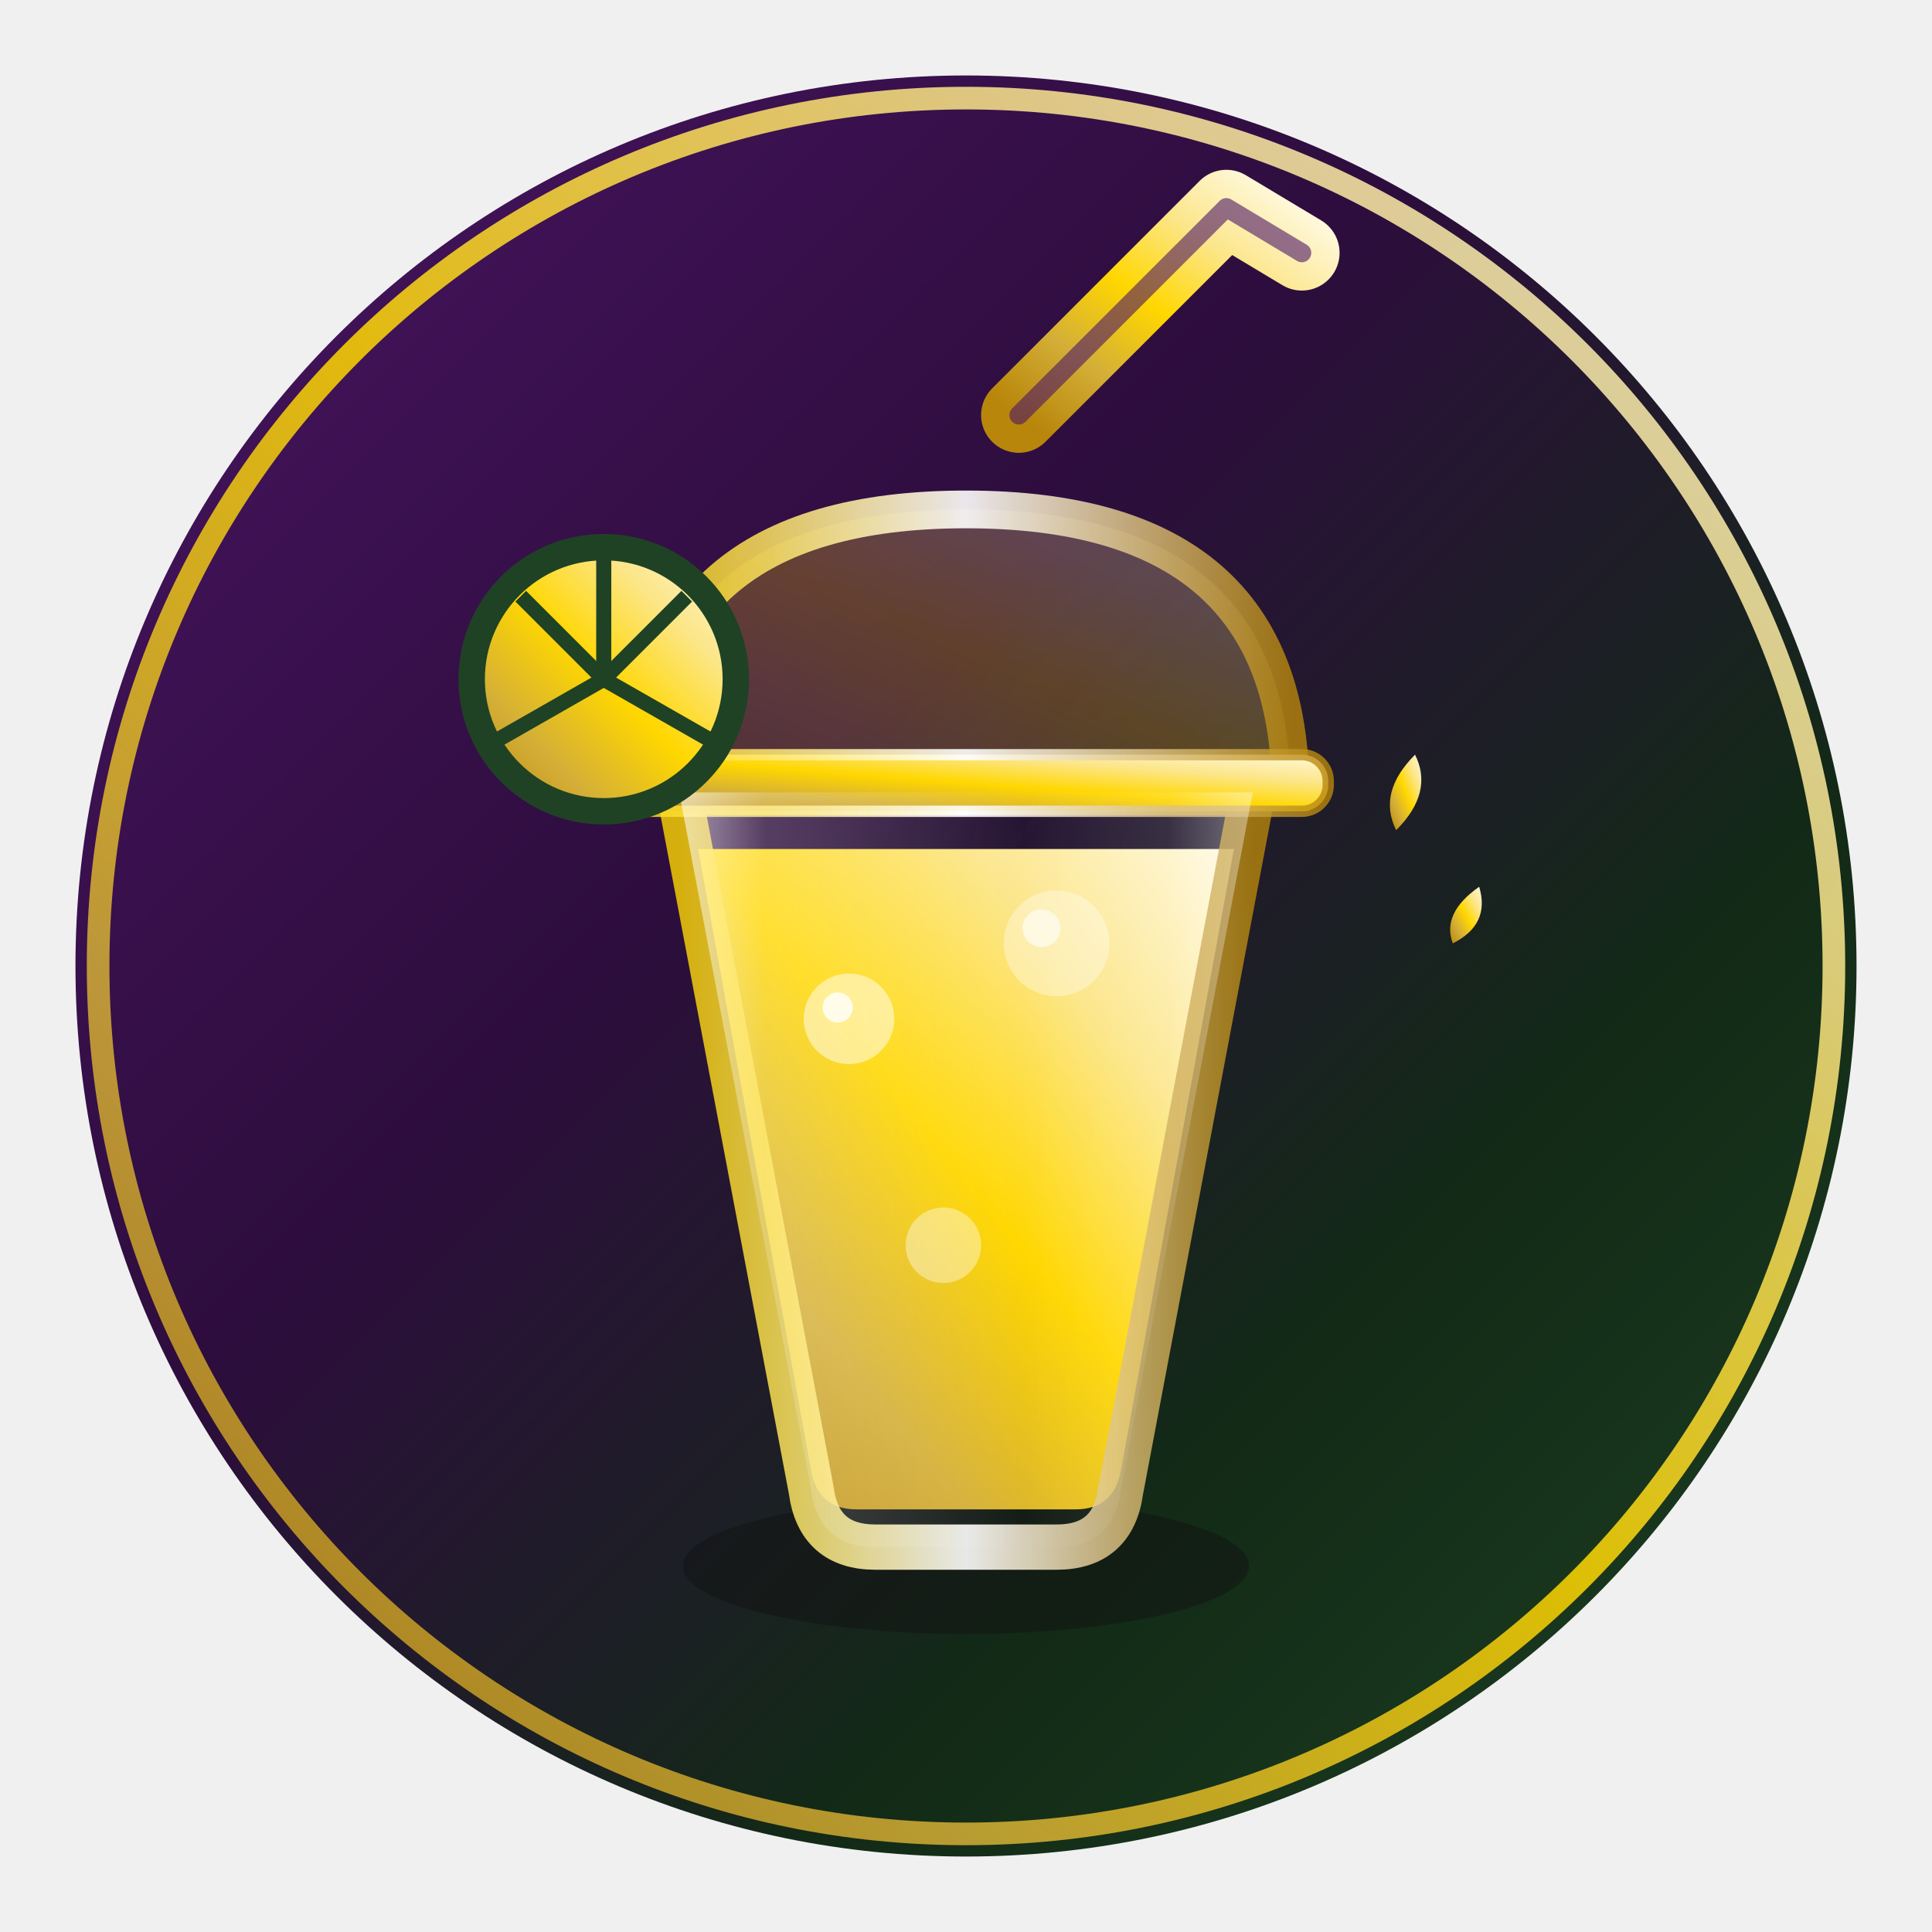
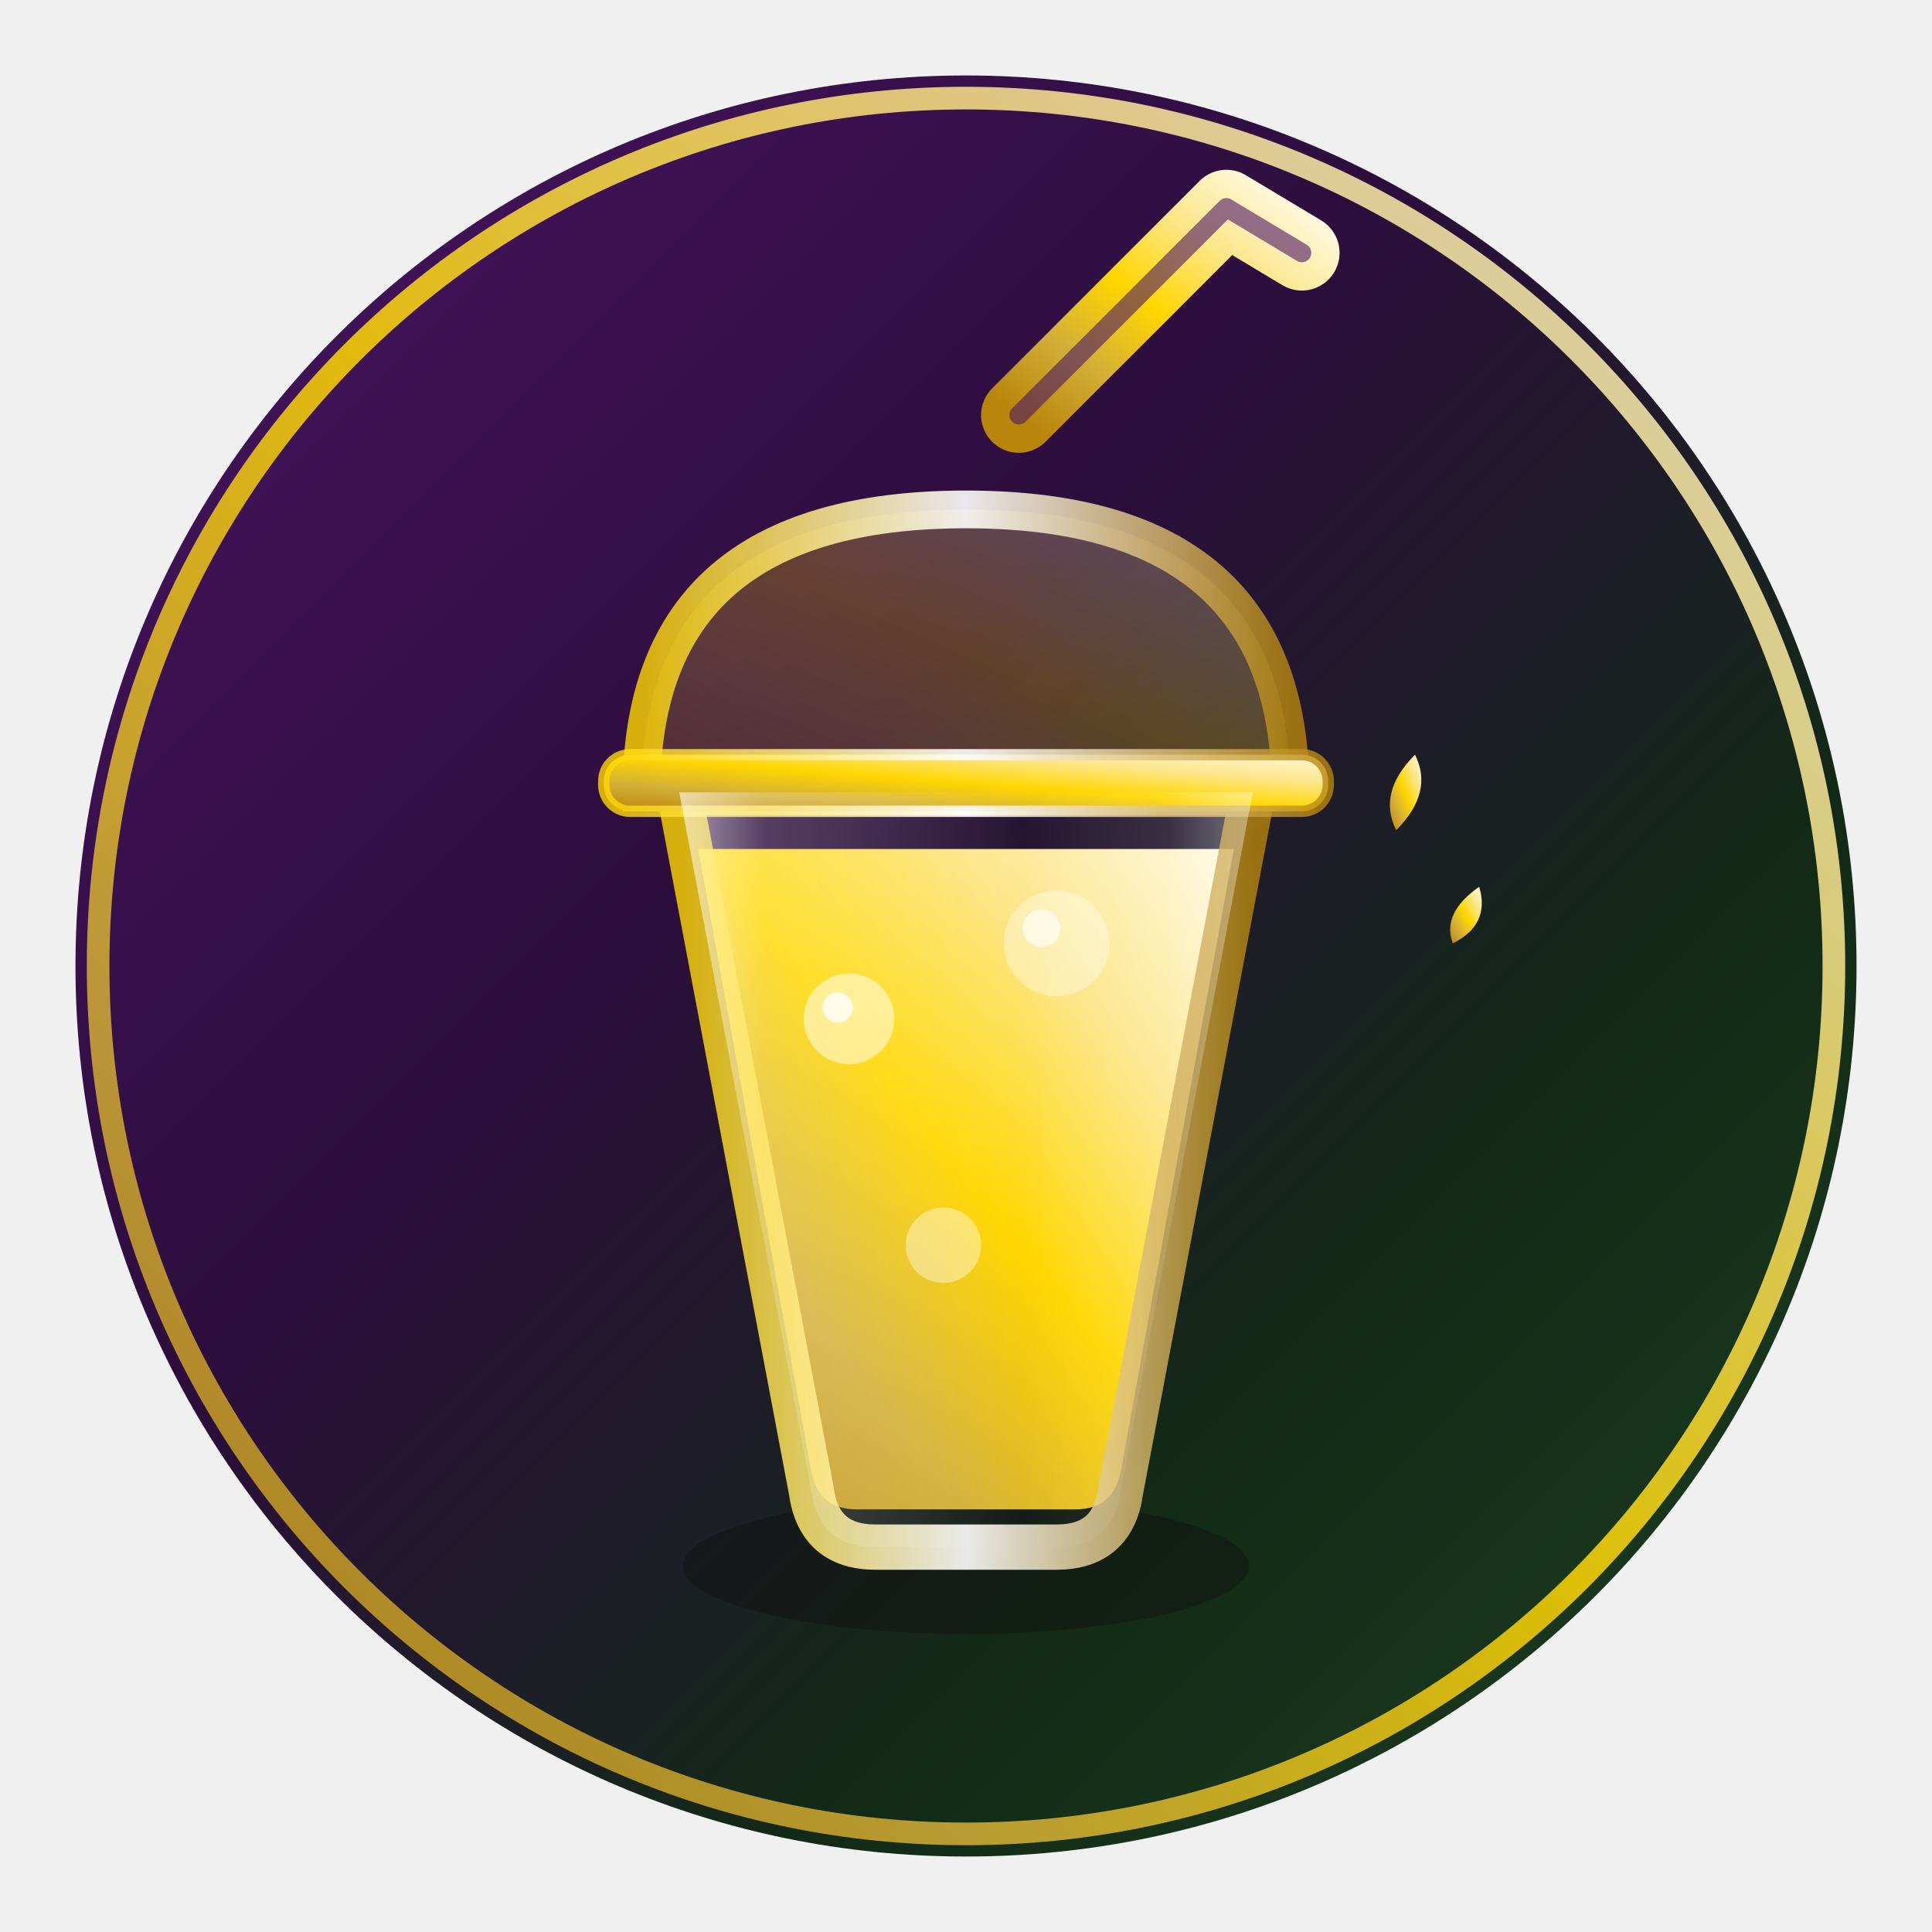
<svg xmlns="http://www.w3.org/2000/svg" viewBox="0 0 512 512" width="100%" height="100%">
  <defs>
    <linearGradient id="bgGrad" x1="0%" y1="0%" x2="100%" y2="100%">
      <stop offset="0%" stop-color="#4B1565" />
      <stop offset="40%" stop-color="#2D0D3D" />
      <stop offset="70%" stop-color="#122A16" />
      <stop offset="100%" stop-color="#1F4224" />
    </linearGradient>
    <linearGradient id="goldGrad" x1="0%" y1="100%" x2="100%" y2="0%">
      <stop offset="0%" stop-color="#B8860B" />
      <stop offset="25%" stop-color="#D4AF37" />
      <stop offset="50%" stop-color="#FFD700" />
      <stop offset="75%" stop-color="#FCE68A" />
      <stop offset="100%" stop-color="#FFF8DC" />
    </linearGradient>
    <linearGradient id="plasticSpecular" x1="0%" y1="0%" x2="100%" y2="0%">
      <stop offset="0%" stop-color="#ffffff" stop-opacity="0.6" />
      <stop offset="15%" stop-color="#ffffff" stop-opacity="0.2" />
      <stop offset="60%" stop-color="#ffffff" stop-opacity="0.0" />
      <stop offset="85%" stop-color="#ffffff" stop-opacity="0.1" />
      <stop offset="100%" stop-color="#ffffff" stop-opacity="0.4" />
    </linearGradient>
    <linearGradient id="cupOutline" x1="0%" y1="0%" x2="100%" y2="0%">
      <stop offset="0%" stop-color="#FFD700" stop-opacity="0.8" />
      <stop offset="50%" stop-color="#FFFFFF" stop-opacity="0.9" />
      <stop offset="100%" stop-color="#B8860B" stop-opacity="0.8" />
    </linearGradient>
  </defs>
  <circle cx="256" cy="256" r="236" fill="url(#bgGrad)" />
  <circle cx="256" cy="256" r="230" fill="none" stroke="url(#goldGrad)" stroke-width="6" opacity="0.85" />
  <path d="M 270,110 L 325,55 L 345,67 " fill="none" stroke="url(#goldGrad)" stroke-width="20" stroke-linecap="round" stroke-linejoin="round" />
  <path d="M 270,110 L 325,55 L 345,67 " fill="none" stroke="#4B1565" stroke-width="5" stroke-linecap="round" stroke-linejoin="round" opacity="0.6" />
  <ellipse cx="256" cy="415" rx="75" ry="18" fill="#111111" opacity="0.5" />
  <path d="M 185,225 L 327,225 L 297,390 Q 295,400 285,400 L 227,400 Q 217,400 215,390 Z" fill="url(#goldGrad)" />
  <path d="M 180,210 L 332,210 L 297,395 Q 295,410 280,410 L 232,410 Q 217,410 215,395 Z" fill="none" stroke="url(#cupOutline)" stroke-width="12" stroke-linejoin="round" />
  <path d="M 194,275 L 318,275" fill="none" stroke="url(#cupOutline)" stroke-width="5" opacity="0.75" />
  <path d="M 203,320 L 309,320" fill="none" stroke="url(#cupOutline)" stroke-width="5" opacity="0.75" />
  <path d="M 211,360 L 301,360" fill="none" stroke="url(#cupOutline)" stroke-width="5" opacity="0.75" />
  <path d="M 170,210 Q 170,135 256,135 Q 342,135 342,210 Z" fill="url(#goldGrad)" opacity="0.25" />
  <path d="M 170,210 Q 170,135 256,135 Q 342,135 342,210 Z" fill="none" stroke="url(#cupOutline)" stroke-width="10" />
  <rect x="160" y="200" width="192" height="15" rx="7" fill="url(#goldGrad)" stroke="url(#cupOutline)" stroke-width="3" />
  <path d="M 180,210 L 332,210 L 297,395 Q 295,410 280,410 L 232,410 Q 217,410 215,395 Z" fill="url(#plasticSpecular)" />
-   <circle cx="160" cy="180" r="35" fill="url(#goldGrad)" stroke="#1F4224" stroke-width="7" />
-   <line x1="160" y1="180" x2="160" y2="148" stroke="#1F4224" stroke-width="4" />
-   <line x1="160" y1="180" x2="132" y2="196" stroke="#1F4224" stroke-width="4" />
-   <line x1="160" y1="180" x2="188" y2="196" stroke="#1F4224" stroke-width="4" />
-   <line x1="160" y1="180" x2="182" y2="158" stroke="#1F4224" stroke-width="4" />
-   <line x1="160" y1="180" x2="138" y2="158" stroke="#1F4224" stroke-width="4" />
  <circle cx="225" cy="270" r="12" fill="#FFFFFF" opacity="0.5" />
  <circle cx="222" cy="267" r="4" fill="#FFFFFF" opacity="0.8" />
  <circle cx="280" cy="250" r="14" fill="#FFFFFF" opacity="0.35" />
  <circle cx="276" cy="246" r="5" fill="#FFFFFF" opacity="0.6" />
  <circle cx="250" cy="330" r="10" fill="#FFFFFF" opacity="0.4" />
  <path d="M 370,220 Q 380,210 375,200 Q 365,210 370,220 Z" fill="url(#goldGrad)" />
  <path d="M 385,250 Q 395,245 392,235 Q 382,242 385,250 Z" fill="url(#goldGrad)" />
</svg>
